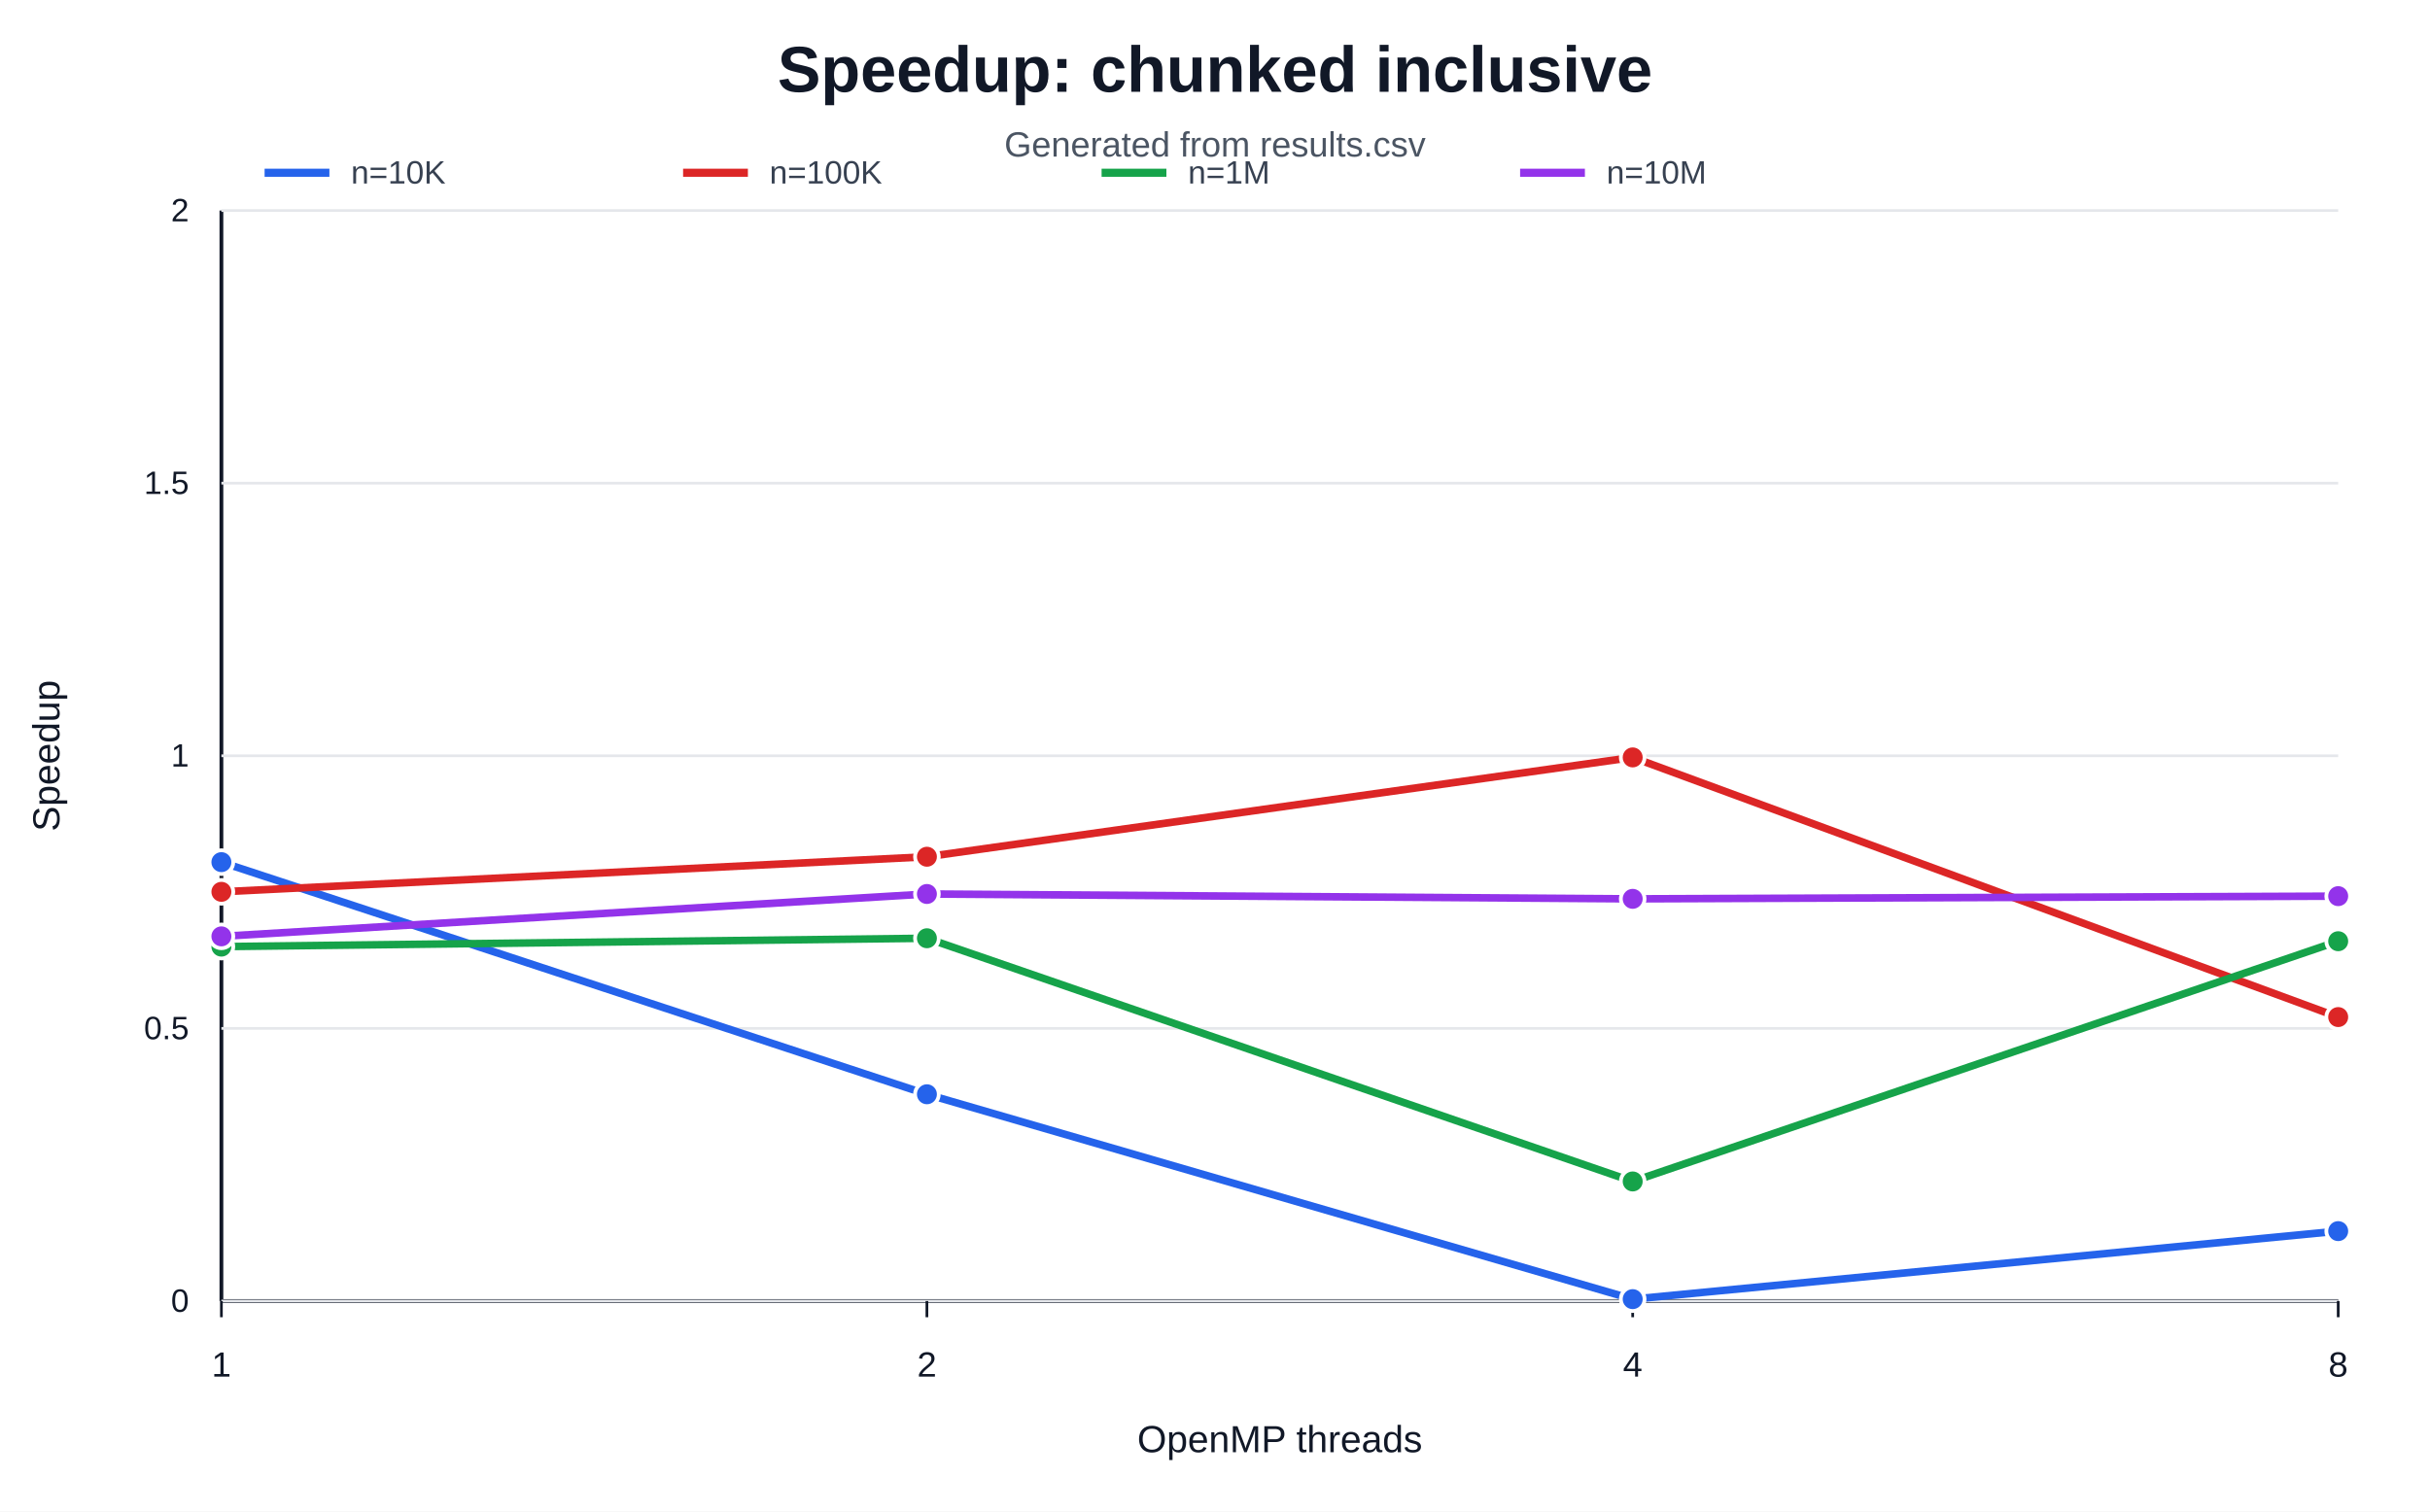
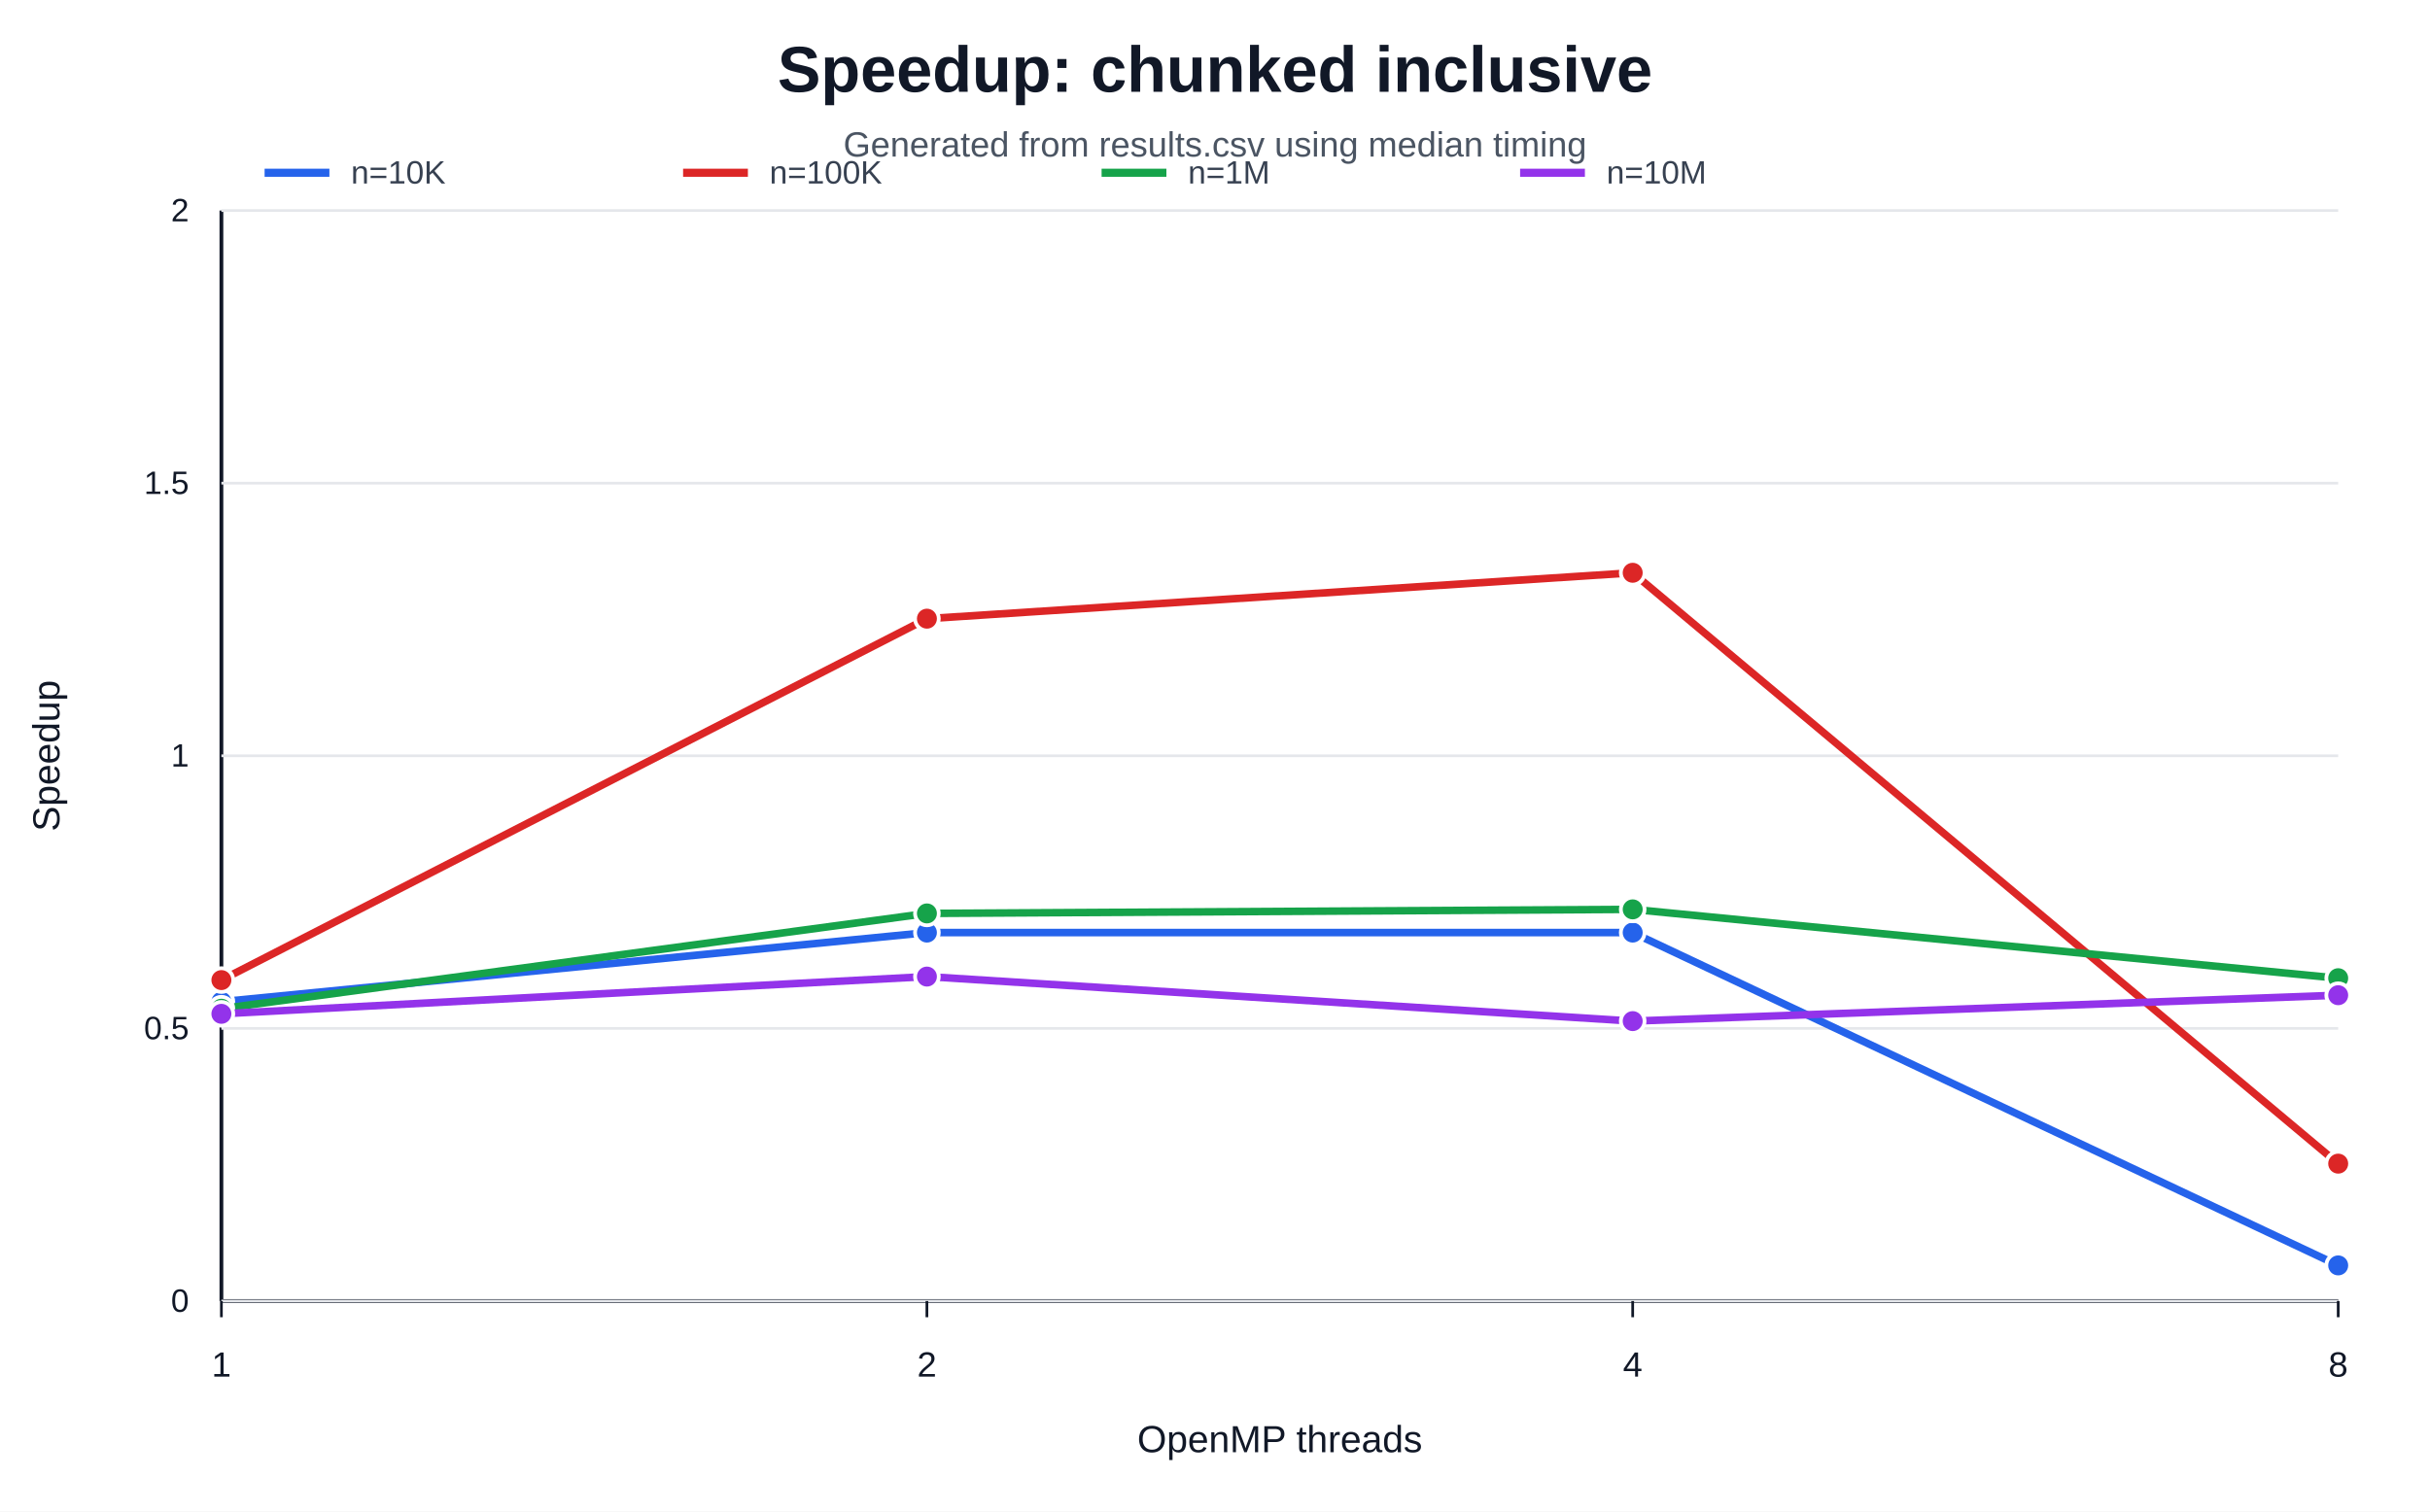
<svg xmlns="http://www.w3.org/2000/svg" width="900" height="560" viewBox="0 0 900 560">
  <rect width="100%" height="100%" fill="#ffffff" />
  <text x="450.0" y="34.0" text-anchor="middle" font-family="Arial, sans-serif" font-size="24" font-weight="700" fill="#111827">Speedup: chunked inclusive</text>
-   <text x="450.0" y="58.0" text-anchor="middle" font-family="Arial, sans-serif" font-size="13" font-weight="400" fill="#4b5563">Generated from results.csv</text>
+   <text x="450.0" y="58.0" text-anchor="middle" font-family="Arial, sans-serif" font-size="13" font-weight="400" fill="#4b5563">Generated from results.csv using median timing</text>
  <line x1="82" y1="78" x2="82" y2="482" stroke="#111827" stroke-width="1.4" />
  <line x1="82" y1="482" x2="866" y2="482" stroke="#111827" stroke-width="1.4" />
  <line x1="82" y1="482.0" x2="866" y2="482.0" stroke="#e5e7eb" stroke-width="1" />
  <text x="70.0" y="486.0" text-anchor="end" font-family="Arial, sans-serif" font-size="12" font-weight="400" fill="#111827">0</text>
  <line x1="82" y1="381.0" x2="866" y2="381.0" stroke="#e5e7eb" stroke-width="1" />
  <text x="70.0" y="385.0" text-anchor="end" font-family="Arial, sans-serif" font-size="12" font-weight="400" fill="#111827">0.5</text>
  <line x1="82" y1="280.0" x2="866" y2="280.0" stroke="#e5e7eb" stroke-width="1" />
  <text x="70.0" y="284.0" text-anchor="end" font-family="Arial, sans-serif" font-size="12" font-weight="400" fill="#111827">1</text>
  <line x1="82" y1="179.0" x2="866" y2="179.0" stroke="#e5e7eb" stroke-width="1" />
  <text x="70.0" y="183.0" text-anchor="end" font-family="Arial, sans-serif" font-size="12" font-weight="400" fill="#111827">1.5</text>
  <line x1="82" y1="78.0" x2="866" y2="78.0" stroke="#e5e7eb" stroke-width="1" />
  <text x="70.0" y="82.0" text-anchor="end" font-family="Arial, sans-serif" font-size="12" font-weight="400" fill="#111827">2</text>
  <line x1="82.0" y1="482" x2="82.0" y2="488" stroke="#111827" stroke-width="1" />
  <text x="82.0" y="510.0" text-anchor="middle" font-family="Arial, sans-serif" font-size="13" font-weight="400" fill="#111827">1</text>
  <line x1="343.3" y1="482" x2="343.3" y2="488" stroke="#111827" stroke-width="1" />
  <text x="343.3" y="510.0" text-anchor="middle" font-family="Arial, sans-serif" font-size="13" font-weight="400" fill="#111827">2</text>
  <line x1="604.7" y1="482" x2="604.7" y2="488" stroke="#111827" stroke-width="1" />
  <text x="604.7" y="510.0" text-anchor="middle" font-family="Arial, sans-serif" font-size="13" font-weight="400" fill="#111827">4</text>
  <line x1="866.0" y1="482" x2="866.0" y2="488" stroke="#111827" stroke-width="1" />
  <text x="866.0" y="510.0" text-anchor="middle" font-family="Arial, sans-serif" font-size="13" font-weight="400" fill="#111827">8</text>
  <text x="474.0" y="538.0" text-anchor="middle" font-family="Arial, sans-serif" font-size="14" font-weight="400" fill="#111827">OpenMP threads</text>
  <text x="22" y="280.0" text-anchor="middle" font-family="Arial, sans-serif" font-size="14" fill="#111827" transform="rotate(-90 22 280.0)">Speedup</text>
-   <path d="M 82.0 319.4 L 343.3 405.4 L 604.7 481.3 L 866.0 456.1" fill="none" stroke="#2563eb" stroke-width="2.8" stroke-linejoin="round" stroke-linecap="round" />
-   <circle cx="82.0" cy="319.4" r="4.4" fill="#2563eb" stroke="#ffffff" stroke-width="1.4" />
-   <circle cx="343.3" cy="405.4" r="4.4" fill="#2563eb" stroke="#ffffff" stroke-width="1.4" />
-   <circle cx="604.7" cy="481.3" r="4.4" fill="#2563eb" stroke="#ffffff" stroke-width="1.4" />
-   <circle cx="866.0" cy="456.1" r="4.4" fill="#2563eb" stroke="#ffffff" stroke-width="1.4" />
+   <path d="M 82.0 371.1 L 343.3 345.5 L 604.7 345.5 L 866.0 468.8" fill="none" stroke="#2563eb" stroke-width="2.8" stroke-linejoin="round" stroke-linecap="round" />
+   <circle cx="82.0" cy="371.1" r="4.4" fill="#2563eb" stroke="#ffffff" stroke-width="1.4" />
+   <circle cx="343.3" cy="345.5" r="4.4" fill="#2563eb" stroke="#ffffff" stroke-width="1.4" />
+   <circle cx="604.7" cy="345.5" r="4.4" fill="#2563eb" stroke="#ffffff" stroke-width="1.4" />
+   <circle cx="866.0" cy="468.8" r="4.4" fill="#2563eb" stroke="#ffffff" stroke-width="1.4" />
  <line x1="98" y1="64" x2="122" y2="64" stroke="#2563eb" stroke-width="3" />
  <text x="130.0" y="68.0" text-anchor="start" font-family="Arial, sans-serif" font-size="12" font-weight="400" fill="#374151">n=10K</text>
-   <path d="M 82.0 330.4 L 343.3 317.4 L 604.7 280.6 L 866.0 376.8" fill="none" stroke="#dc2626" stroke-width="2.8" stroke-linejoin="round" stroke-linecap="round" />
-   <circle cx="82.0" cy="330.4" r="4.4" fill="#dc2626" stroke="#ffffff" stroke-width="1.4" />
-   <circle cx="343.3" cy="317.4" r="4.4" fill="#dc2626" stroke="#ffffff" stroke-width="1.4" />
-   <circle cx="604.7" cy="280.6" r="4.4" fill="#dc2626" stroke="#ffffff" stroke-width="1.4" />
-   <circle cx="866.0" cy="376.8" r="4.4" fill="#dc2626" stroke="#ffffff" stroke-width="1.4" />
+   <path d="M 82.0 363.1 L 343.3 229.2 L 604.7 212.2 L 866.0 431.1" fill="none" stroke="#dc2626" stroke-width="2.8" stroke-linejoin="round" stroke-linecap="round" />
+   <circle cx="82.0" cy="363.1" r="4.4" fill="#dc2626" stroke="#ffffff" stroke-width="1.4" />
+   <circle cx="343.3" cy="229.2" r="4.4" fill="#dc2626" stroke="#ffffff" stroke-width="1.4" />
+   <circle cx="604.7" cy="212.2" r="4.4" fill="#dc2626" stroke="#ffffff" stroke-width="1.4" />
+   <circle cx="866.0" cy="431.1" r="4.4" fill="#dc2626" stroke="#ffffff" stroke-width="1.4" />
  <line x1="253" y1="64" x2="277" y2="64" stroke="#dc2626" stroke-width="3" />
  <text x="285.0" y="68.0" text-anchor="start" font-family="Arial, sans-serif" font-size="12" font-weight="400" fill="#374151">n=100K</text>
-   <path d="M 82.0 350.7 L 343.3 347.6 L 604.7 437.7 L 866.0 348.7" fill="none" stroke="#16a34a" stroke-width="2.8" stroke-linejoin="round" stroke-linecap="round" />
-   <circle cx="82.0" cy="350.7" r="4.4" fill="#16a34a" stroke="#ffffff" stroke-width="1.4" />
-   <circle cx="343.3" cy="347.6" r="4.4" fill="#16a34a" stroke="#ffffff" stroke-width="1.4" />
-   <circle cx="604.7" cy="437.7" r="4.4" fill="#16a34a" stroke="#ffffff" stroke-width="1.4" />
-   <circle cx="866.0" cy="348.7" r="4.4" fill="#16a34a" stroke="#ffffff" stroke-width="1.4" />
+   <path d="M 82.0 373.7 L 343.3 338.4 L 604.7 336.9 L 866.0 362.4" fill="none" stroke="#16a34a" stroke-width="2.8" stroke-linejoin="round" stroke-linecap="round" />
+   <circle cx="82.0" cy="373.7" r="4.4" fill="#16a34a" stroke="#ffffff" stroke-width="1.4" />
+   <circle cx="343.3" cy="338.4" r="4.4" fill="#16a34a" stroke="#ffffff" stroke-width="1.4" />
+   <circle cx="604.7" cy="336.9" r="4.4" fill="#16a34a" stroke="#ffffff" stroke-width="1.4" />
+   <circle cx="866.0" cy="362.4" r="4.4" fill="#16a34a" stroke="#ffffff" stroke-width="1.4" />
  <line x1="408" y1="64" x2="432" y2="64" stroke="#16a34a" stroke-width="3" />
  <text x="440.0" y="68.0" text-anchor="start" font-family="Arial, sans-serif" font-size="12" font-weight="400" fill="#374151">n=1M</text>
-   <path d="M 82.0 346.9 L 343.3 331.2 L 604.7 333.0 L 866.0 332.0" fill="none" stroke="#9333ea" stroke-width="2.8" stroke-linejoin="round" stroke-linecap="round" />
-   <circle cx="82.0" cy="346.9" r="4.4" fill="#9333ea" stroke="#ffffff" stroke-width="1.4" />
-   <circle cx="343.3" cy="331.2" r="4.4" fill="#9333ea" stroke="#ffffff" stroke-width="1.4" />
-   <circle cx="604.7" cy="333.0" r="4.4" fill="#9333ea" stroke="#ffffff" stroke-width="1.4" />
-   <circle cx="866.0" cy="332.0" r="4.4" fill="#9333ea" stroke="#ffffff" stroke-width="1.4" />
+   <path d="M 82.0 375.6 L 343.3 361.8 L 604.7 378.3 L 866.0 368.7" fill="none" stroke="#9333ea" stroke-width="2.8" stroke-linejoin="round" stroke-linecap="round" />
+   <circle cx="82.0" cy="375.6" r="4.4" fill="#9333ea" stroke="#ffffff" stroke-width="1.4" />
+   <circle cx="343.3" cy="361.8" r="4.4" fill="#9333ea" stroke="#ffffff" stroke-width="1.4" />
+   <circle cx="604.7" cy="378.3" r="4.4" fill="#9333ea" stroke="#ffffff" stroke-width="1.4" />
+   <circle cx="866.0" cy="368.7" r="4.4" fill="#9333ea" stroke="#ffffff" stroke-width="1.4" />
  <line x1="563" y1="64" x2="587" y2="64" stroke="#9333ea" stroke-width="3" />
  <text x="595.0" y="68.0" text-anchor="start" font-family="Arial, sans-serif" font-size="12" font-weight="400" fill="#374151">n=10M</text>
</svg>
